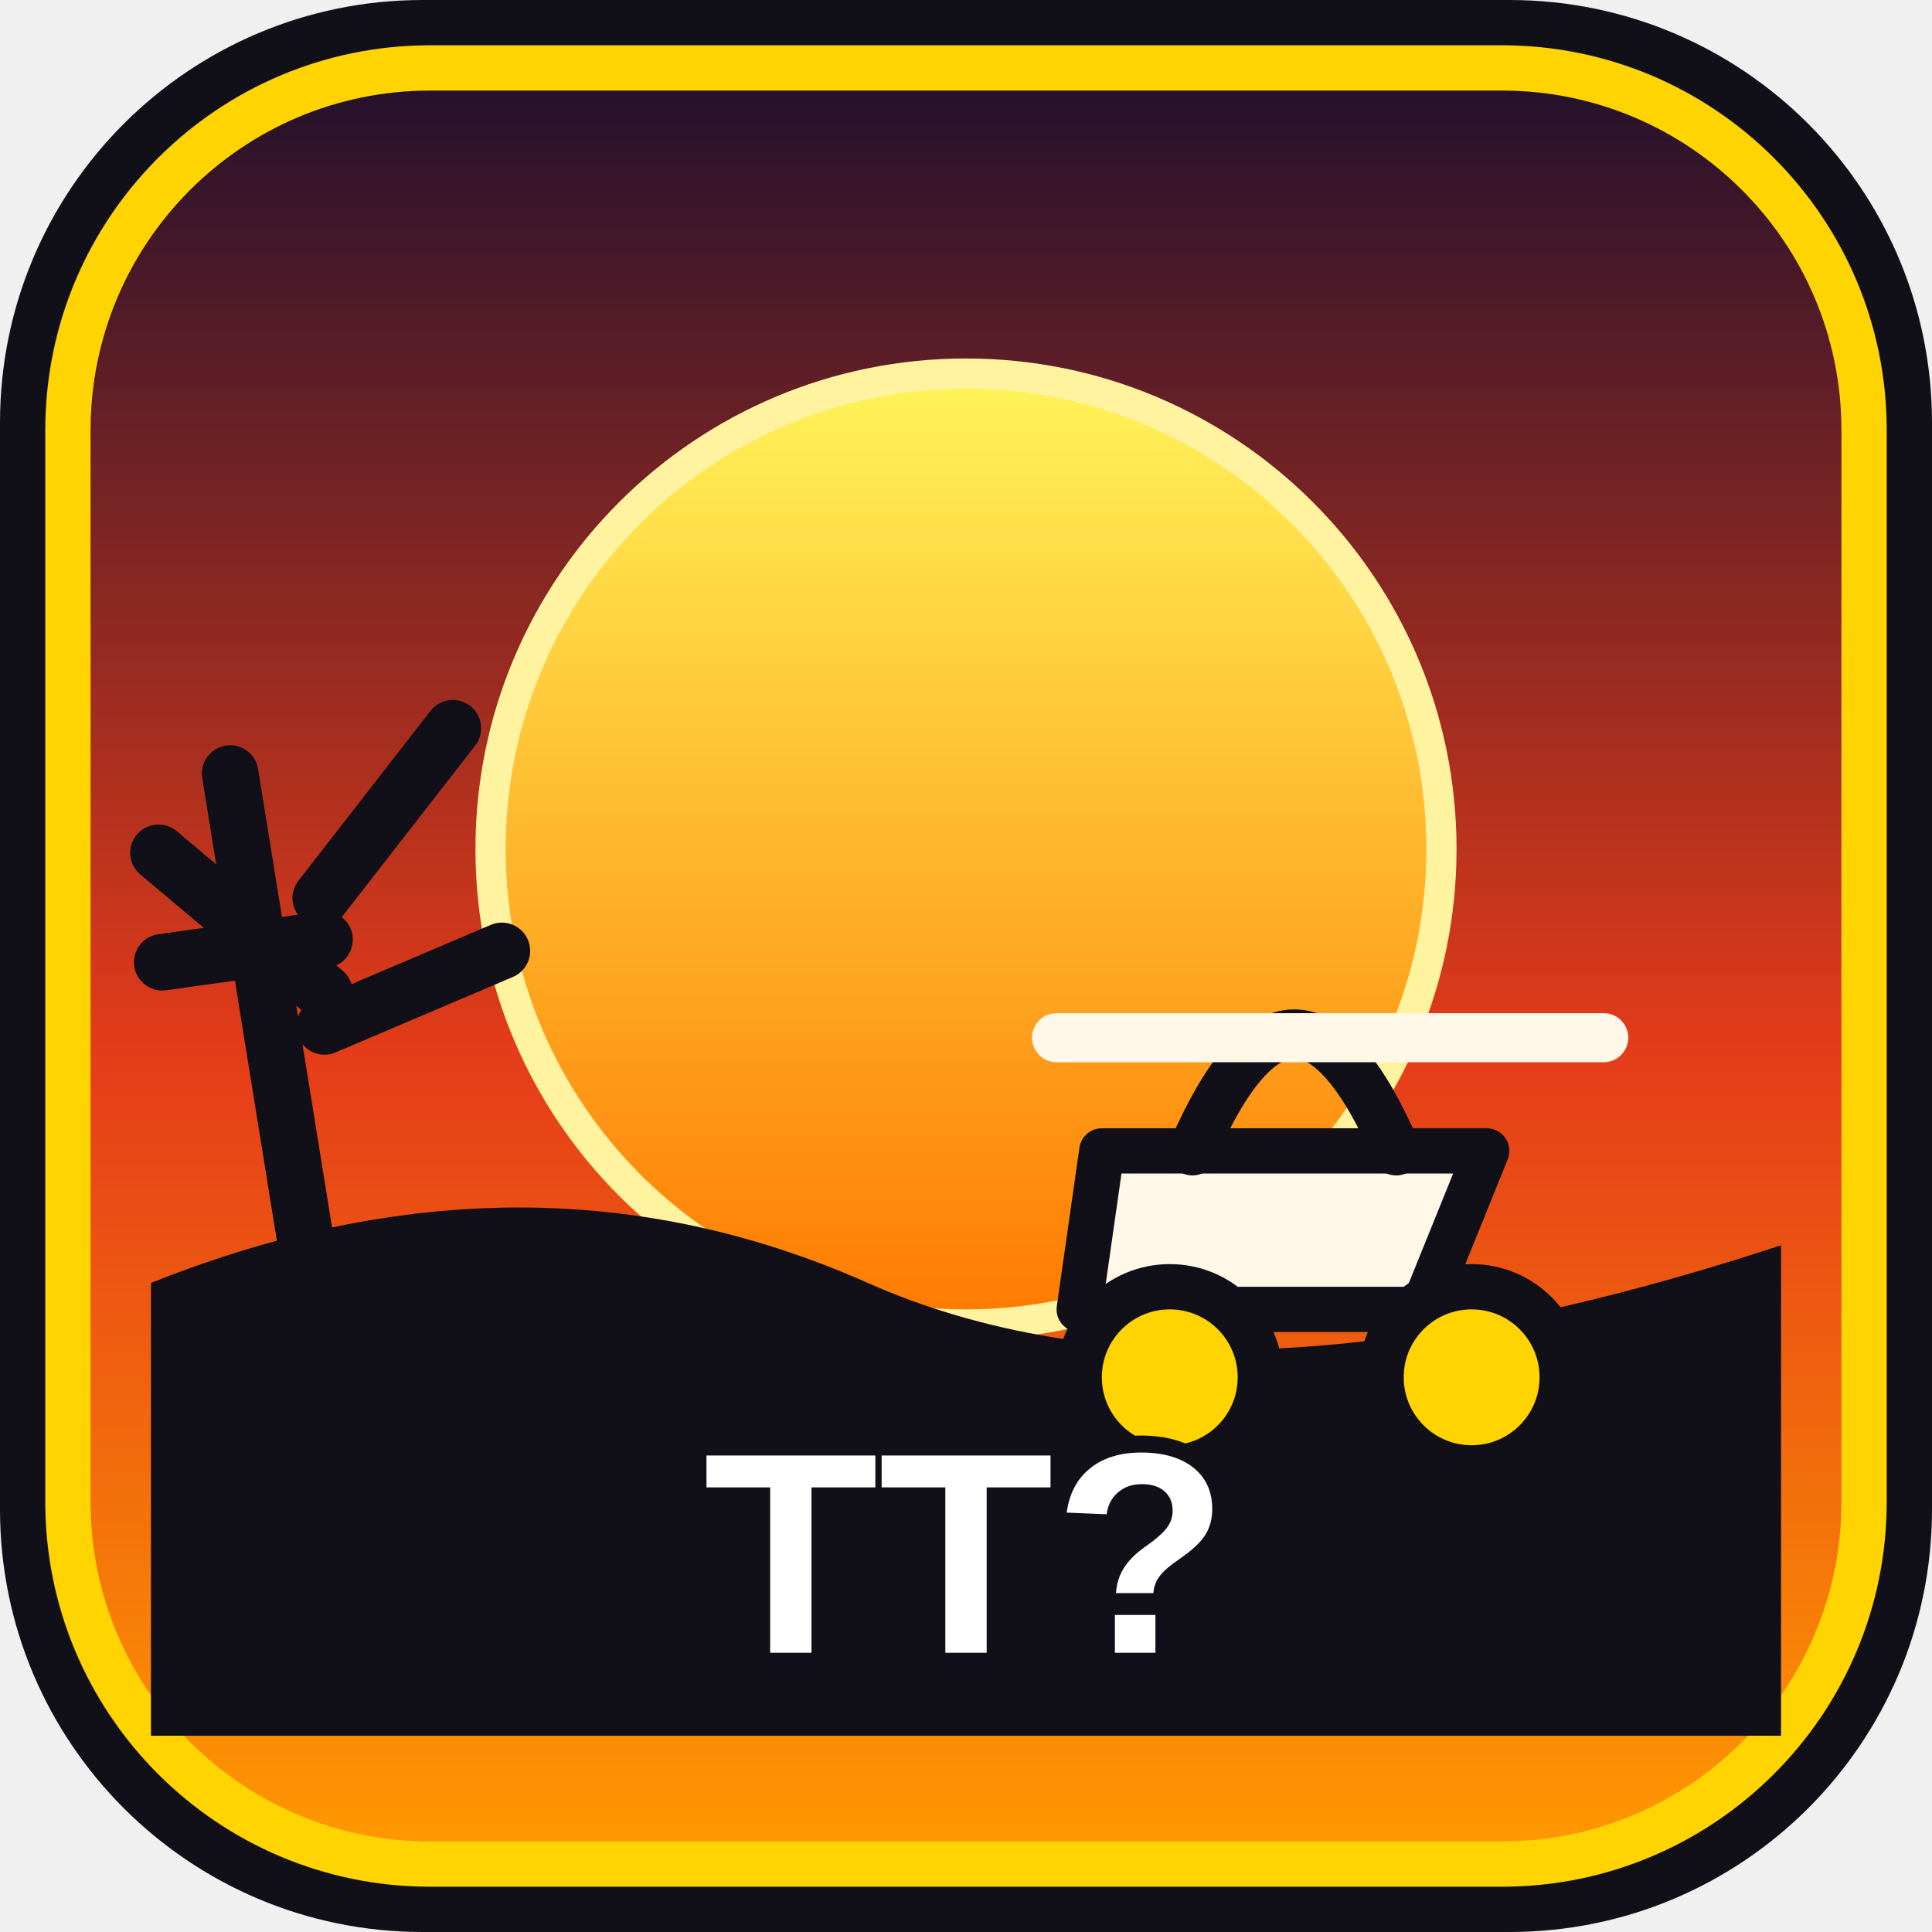
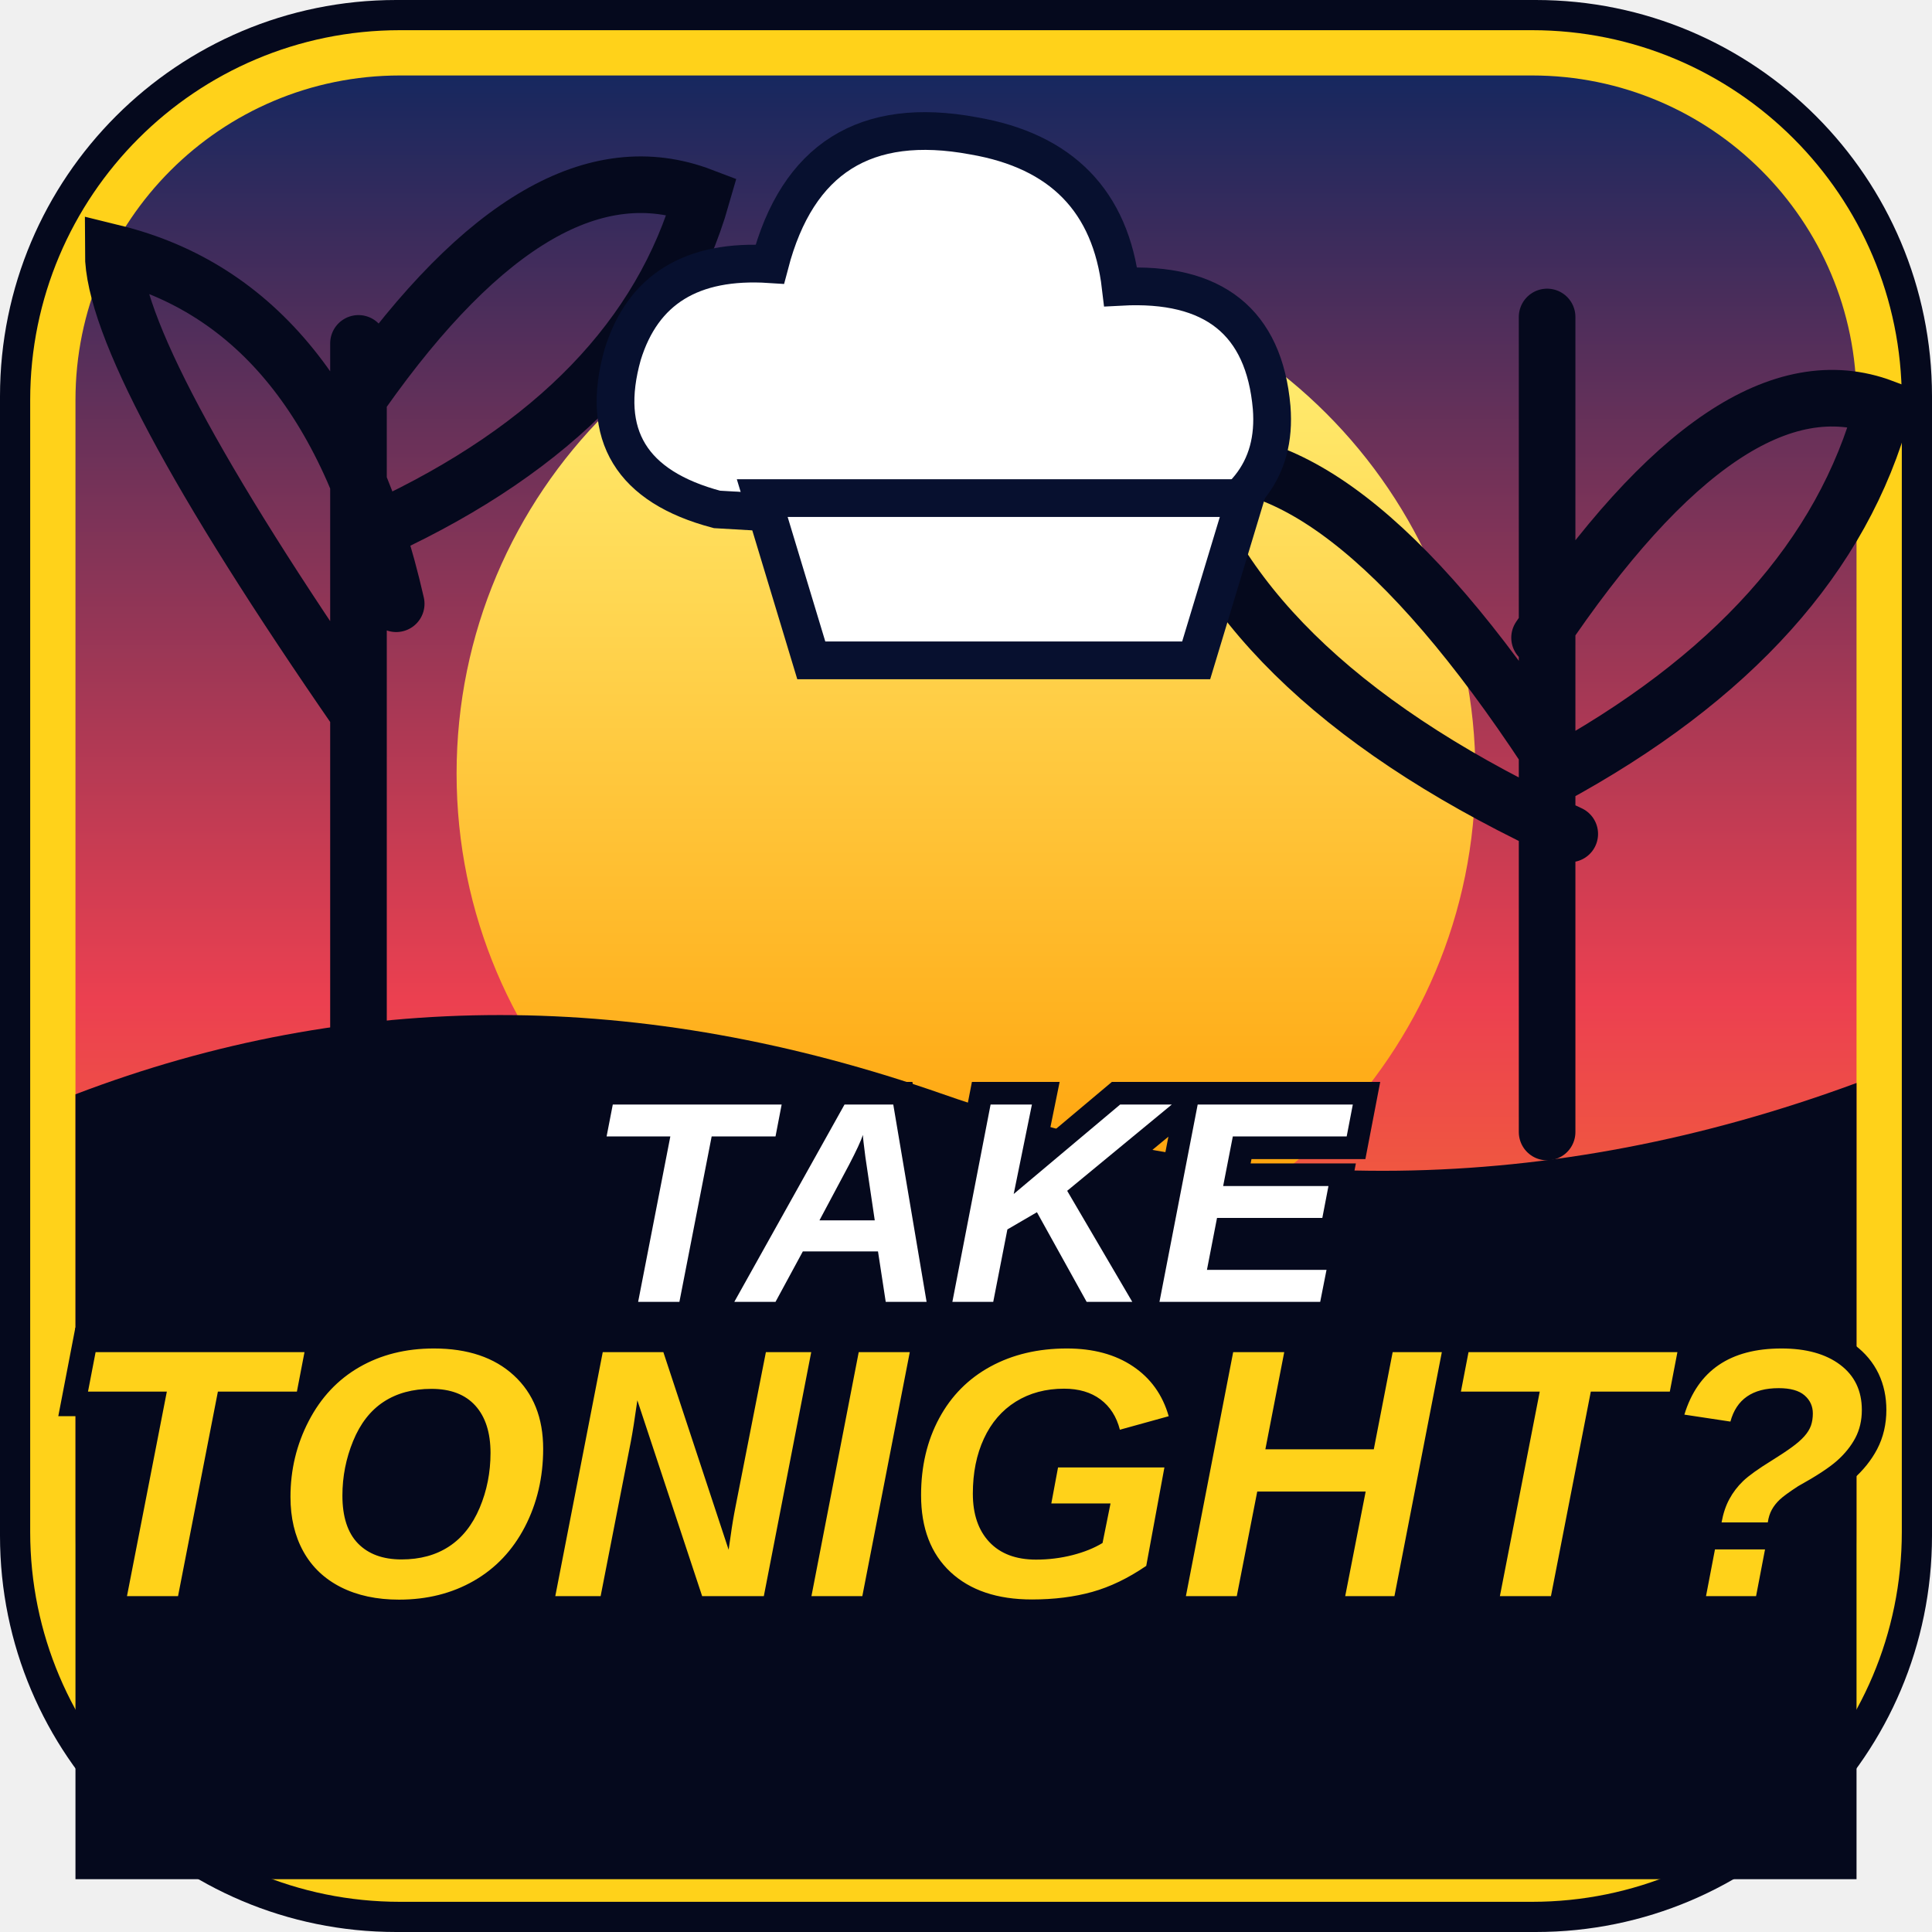
<svg xmlns="http://www.w3.org/2000/svg" viewBox="0 0 512 512">
  <defs>
-     <linearGradient id="bg" x2="0" y2="1">
-       <stop stop-color="#20102d" />
-       <stop offset=".55" stop-color="#e53c19" />
+     <linearGradient id="s" x2="0" y2="1">
+       <stop stop-color="#13275f" />
+       <stop offset=".52" stop-color="#ec4050" />
+       <stop offset="1" stop-color="#ffb500" />
+     </linearGradient>
+     <linearGradient id="g" x2="0" y2="1">
+       <stop stop-color="#fff47a" />
      <stop offset="1" stop-color="#ff9b00" />
    </linearGradient>
-     <linearGradient id="sun" x2="0" y2="1">
-       <stop stop-color="#fff45a" />
-       <stop offset="1" stop-color="#ff7900" />
-     </linearGradient>
  </defs>
-   <rect width="512" height="512" rx="112" fill="#111018" />
-   <rect x="18" y="18" width="476" height="476" rx="96" fill="url(#bg)" stroke="#ffd400" stroke-width="12" />
-   <circle cx="256" cy="225" r="126" fill="url(#sun)" stroke="#fff3a0" stroke-width="8" />
-   <path d="M40 340Q140 300 230 340T472 330V460H40Z" fill="#111018" />
-   <path d="M86 360l-25-155m25 58-44-37m43 12 35-45m-34 79 47-20m-47-3-43 6" stroke="#111018" stroke-width="15" stroke-linecap="round" fill="none" />
-   <path d="M292 305h102l-17 42h-91z" fill="#fff8e9" stroke="#111018" stroke-width="12" stroke-linejoin="round" />
-   <path d="M316 305q27-62 54 0" fill="none" stroke="#111018" stroke-width="13" stroke-linecap="round" />
-   <circle cx="310" cy="365" r="24" fill="#ffd400" stroke="#111018" stroke-width="12" />
-   <circle cx="390" cy="365" r="24" fill="#ffd400" stroke="#111018" stroke-width="12" />
-   <path d="M280 275h145" stroke="#fff8e9" stroke-width="13" stroke-linecap="round" />
-   <text x="256" y="438" text-anchor="middle" font-family="Arial,sans-serif" font-size="76" font-weight="900" fill="#fff" stroke="#111018" stroke-width="9" paint-order="stroke">TT?</text>
+   <rect width="512" height="512" rx="105" fill="#05091d" />
+   <rect x="14" y="14" width="484" height="484" rx="92" fill="url(#s)" stroke="#ffd21a" stroke-width="12" />
+   <circle cx="256" cy="205" r="135" fill="url(#g)" />
+   <path d="M20 290q110-42 230 0t242-3v211H20z" fill="#05091d" />
+   <g stroke="#05091d" stroke-width="15" stroke-linecap="round" fill="none">
+     <path d="M95 300V91m0 98Q30 95 30 67q57 14 75 93m-9-56q48-68 90-52-16 56-85 88" />
+     <path d="M410 300V84m0 115q-56-85-99-76 18 58 105 98m-8-52q51-76 91-61-16 59-88 98" />
+   </g>
+   <path d="M190 135q-34-9-25-41 8-26 39-24 11-42 54-34 35 6 39 40 37-2 40 32 2 25-27 34z" fill="#fff" stroke="#07102f" stroke-width="10" />
+   <path d="M202 132h128l-13 43H215z" fill="#fff" stroke="#07102f" stroke-width="10" />
+   <text x="256" y="345" text-anchor="middle" font-family="Trebuchet MS,Arial,sans-serif" font-size="76" font-weight="1000" font-style="italic" fill="#fff" stroke="#05091d" stroke-width="12" paint-order="stroke">TAKE</text>
+   <text x="256" y="423" text-anchor="middle" font-family="Trebuchet MS,Arial,sans-serif" font-size="94" font-weight="1000" font-style="italic" fill="#ffd21a" stroke="#05091d" stroke-width="13" paint-order="stroke">TONIGHT?</text>
</svg>
